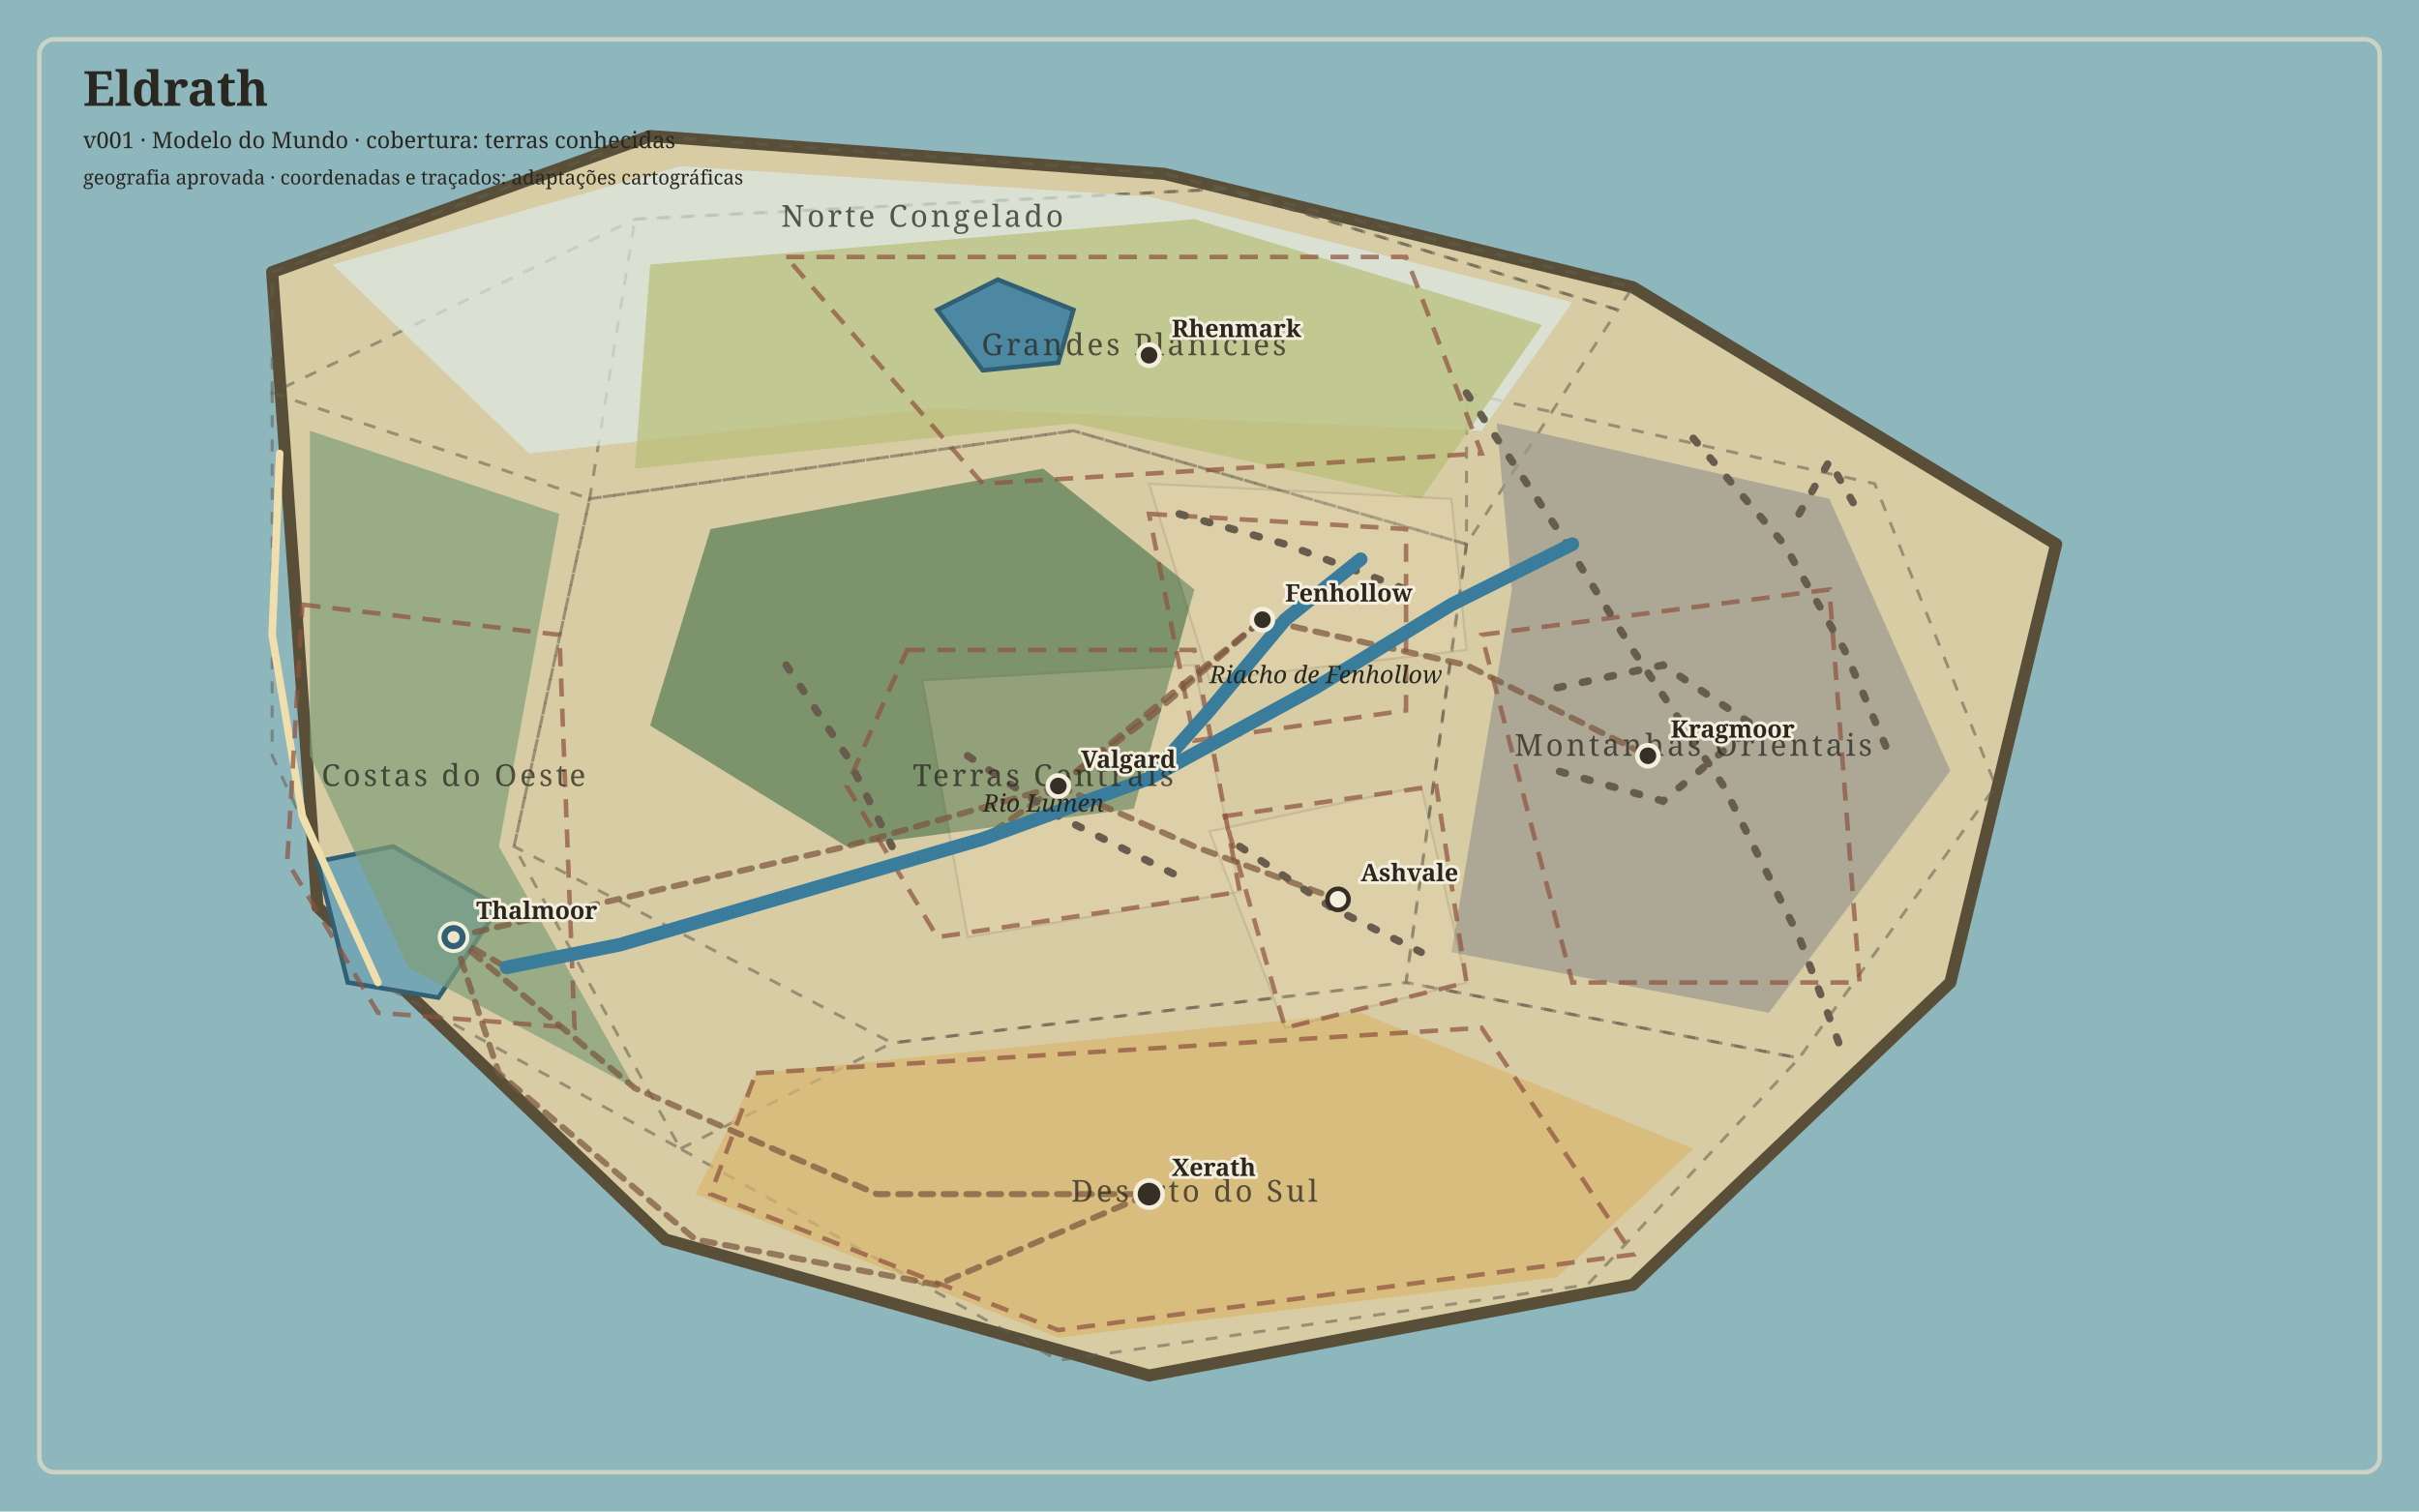
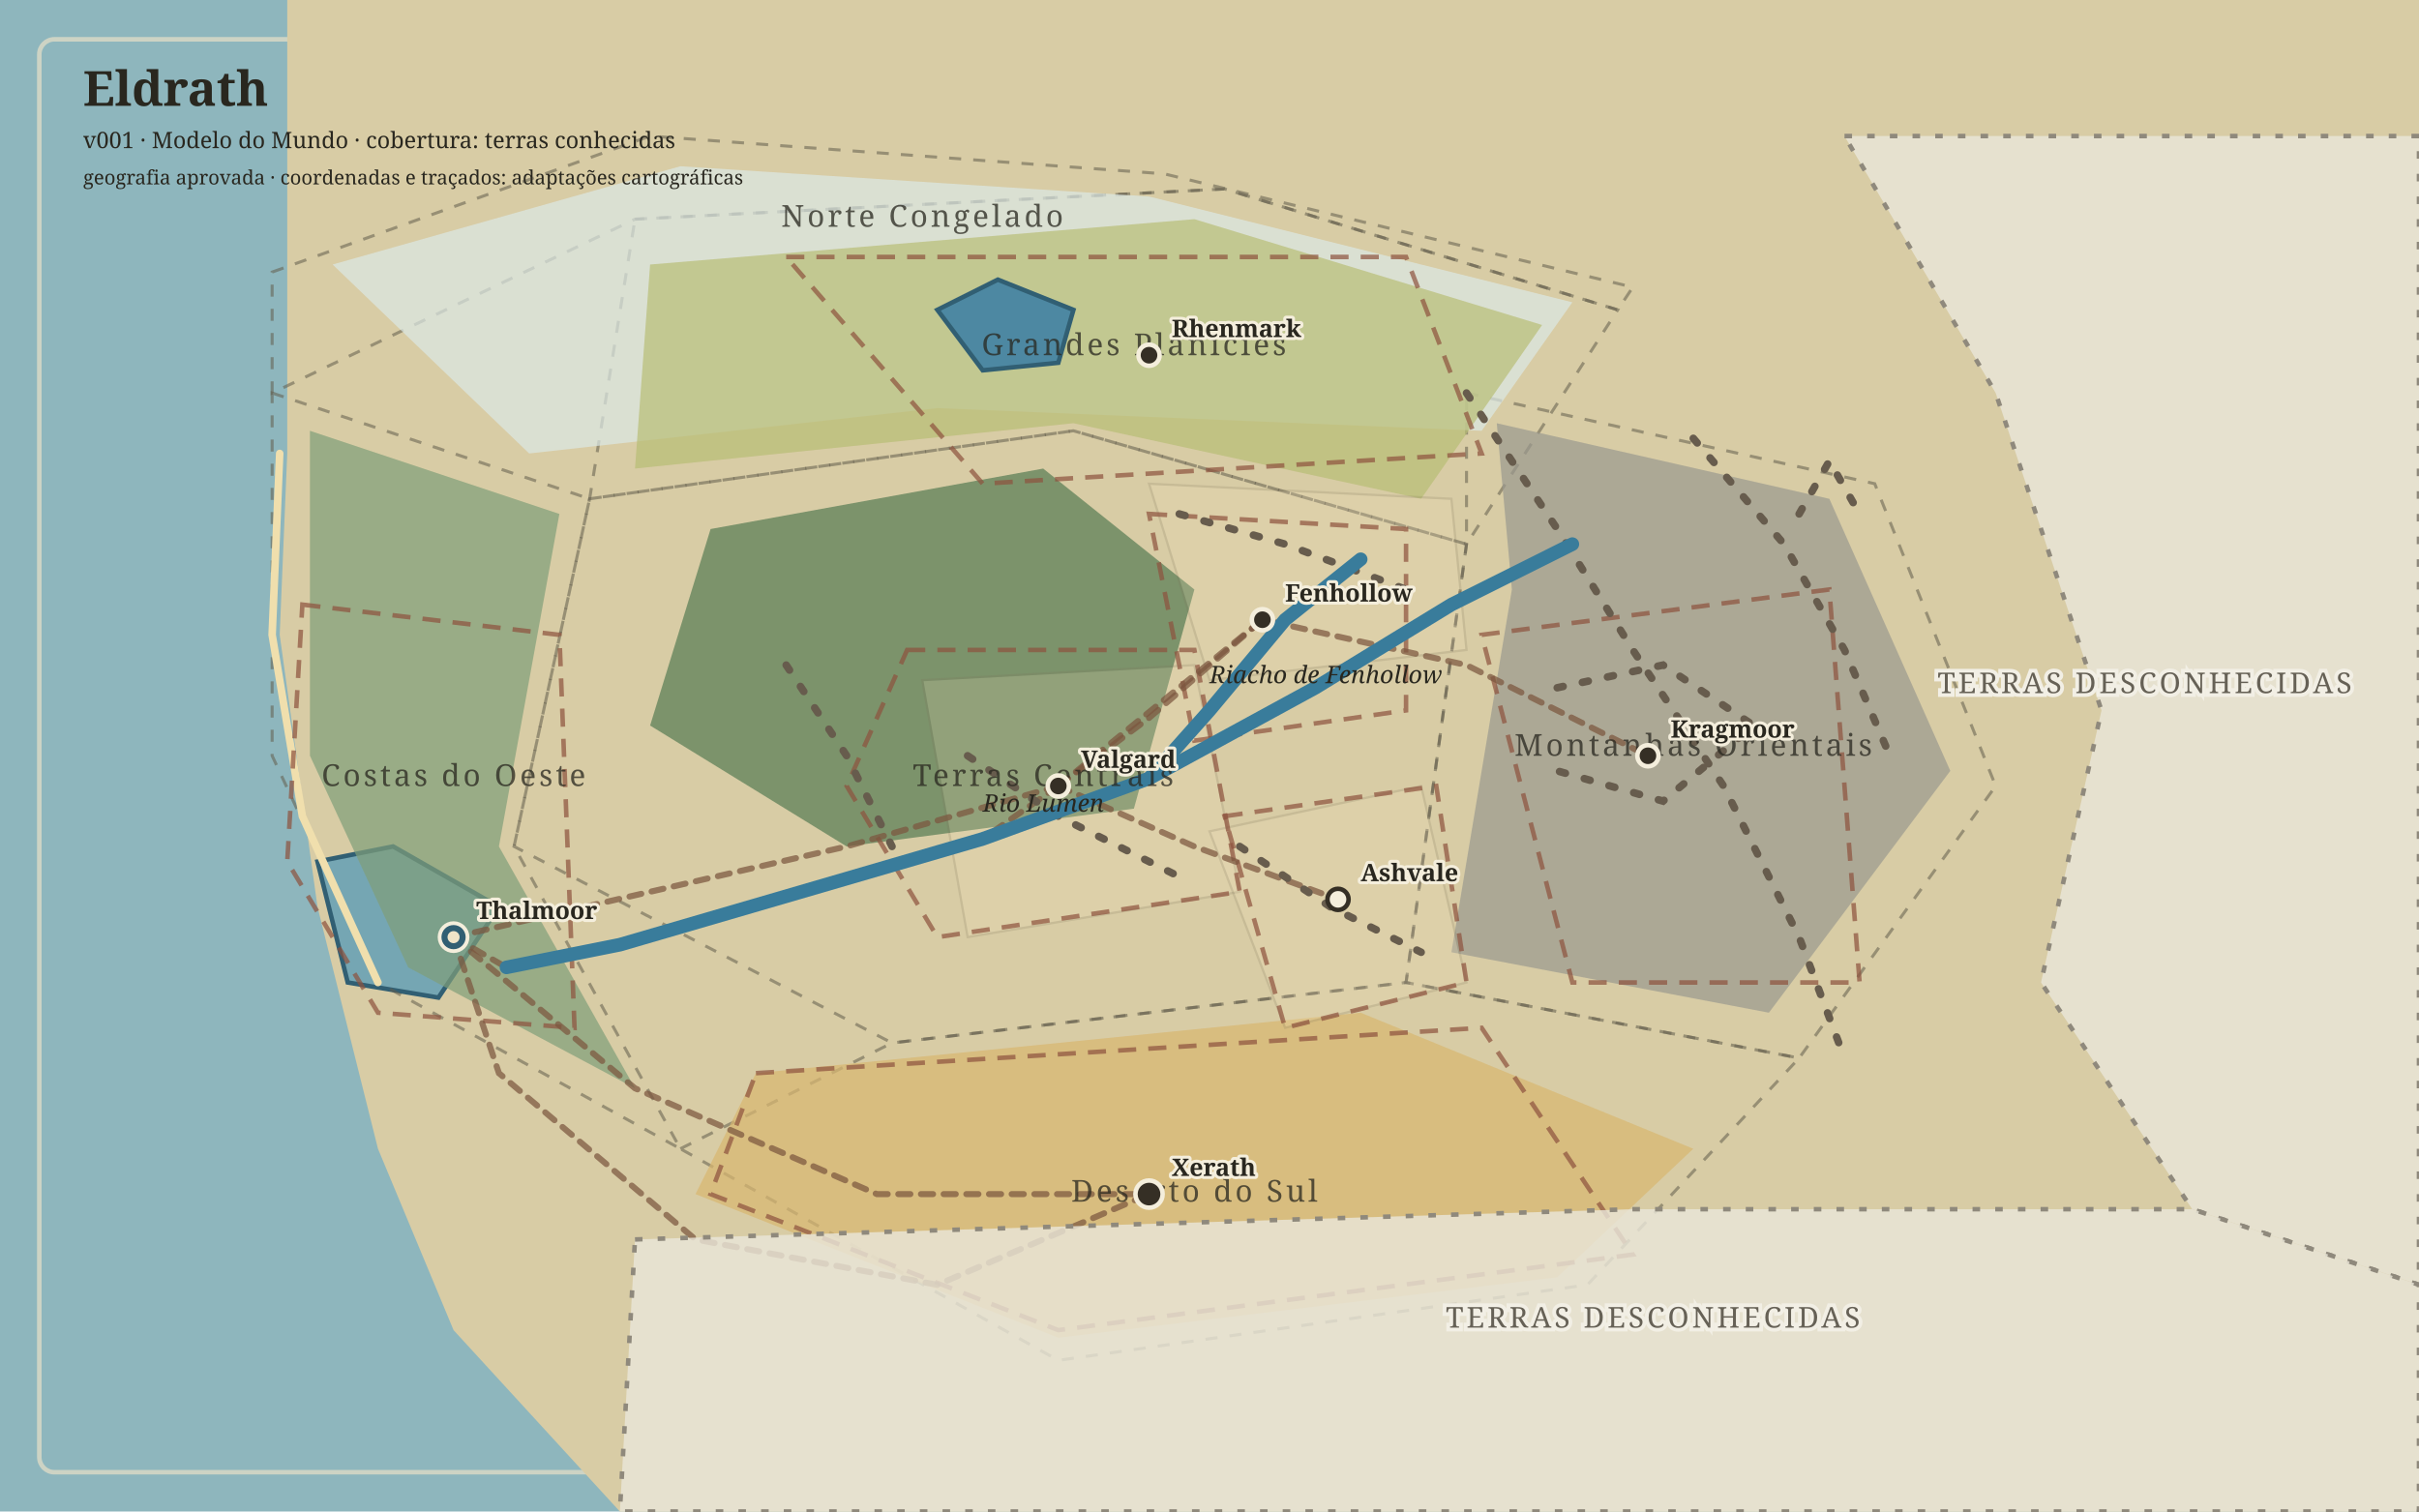
<svg xmlns="http://www.w3.org/2000/svg" viewBox="0 0 1600 1000" role="img" aria-labelledby="map-title map-description">
-   <style>text{font-family:Georgia,serif;fill:#29271f}.region-label{font-size:20px;letter-spacing:2px;opacity:.76}.feature-label{font-size:16px;font-style:italic}.settlement-label{font-size:16px;font-weight:700;paint-order:stroke;stroke:#f4eedc;stroke-width:4px;stroke-linejoin:round}.coast{fill:#d8cca5;stroke:#594f38;stroke-width:8;stroke-linejoin:round}.coastline{fill:none;stroke:#f0dfad;stroke-width:5;stroke-linecap:round}.bay{fill:#75a6b3;stroke:#315f73;stroke-width:3}.region{fill:none;stroke:#625d4c;stroke-width:2;stroke-dasharray:8 8;opacity:.55}.subregion{fill:#f2e4bd;stroke:#786d55;stroke-width:1.5;opacity:.18}.biome{stroke:none;opacity:.7}.territory{fill:none;stroke:#8d513d;stroke-width:3;stroke-dasharray:12 8;opacity:.7}.route{fill:none;stroke:#7b563f;stroke-width:4;stroke-dasharray:8 7;stroke-linecap:round;opacity:.72}.river{fill:none;stroke:#397c9b;stroke-width:9;stroke-linecap:round}.lake{fill:#4d88a2;stroke:#315f73;stroke-width:3}.relief{fill:none;stroke:#675c4d;stroke-width:5;stroke-dasharray:4 13;stroke-linecap:round}.settlement{fill:#352f25;stroke:#f4eedc;stroke-width:3}.neutral{fill:#f4eedc;stroke:#352f25;stroke-width:3}.natural-port{fill:#efe4c8;stroke:#315f73;stroke-width:4}.proposal-area{fill:#b986c8;fill-opacity:.42;stroke:#713b83;stroke-width:4;stroke-dasharray:8 6}.proposal-line{fill:none;stroke:#713b83;stroke-width:5;stroke-dasharray:8 6;stroke-linecap:round}.proposal-point{fill:#d9b6e3;stroke:#713b83;stroke-width:4}</style>
+   <style>text{font-family:Georgia,serif;fill:#29271f}.region-label{font-size:20px;letter-spacing:2px;opacity:.76}.feature-label{font-size:16px;font-style:italic}.settlement-label{font-size:16px;font-weight:700;paint-order:stroke;stroke:#f4eedc;stroke-width:4px;stroke-linejoin:round}.landmass{fill:#d8cca5}.coast{fill:#d8cca5;stroke:#594f38;stroke-width:8;stroke-linejoin:round}.coastline{fill:none;stroke:#f0dfad;stroke-width:5;stroke-linecap:round}.bay{fill:#75a6b3;stroke:#315f73;stroke-width:3}.region{fill:none;stroke:#625d4c;stroke-width:2;stroke-dasharray:8 8;opacity:.55}.subregion{fill:#f2e4bd;stroke:#786d55;stroke-width:1.5;opacity:.18}.biome{stroke:none;opacity:.7}.territory{fill:none;stroke:#8d513d;stroke-width:3;stroke-dasharray:12 8;opacity:.7}.route{fill:none;stroke:#7b563f;stroke-width:4;stroke-dasharray:8 7;stroke-linecap:round;opacity:.72}.river{fill:none;stroke:#397c9b;stroke-width:9;stroke-linecap:round}.lake{fill:#4d88a2;stroke:#315f73;stroke-width:3}.relief{fill:none;stroke:#675c4d;stroke-width:5;stroke-dasharray:4 13;stroke-linecap:round}.settlement{fill:#352f25;stroke:#f4eedc;stroke-width:3}.neutral{fill:#f4eedc;stroke:#352f25;stroke-width:3}.natural-port{fill:#efe4c8;stroke:#315f73;stroke-width:4}.unknown{fill:#e9e5d8;fill-opacity:.82;stroke:#8f897c;stroke-width:3;stroke-dasharray:5 10}.unknown-label{font-size:19px;letter-spacing:2px;fill:#666156;paint-order:stroke;stroke:#f2efe5;stroke-width:5px}.proposal-area{fill:#b986c8;fill-opacity:.42;stroke:#713b83;stroke-width:4;stroke-dasharray:8 6}.proposal-line{fill:none;stroke:#713b83;stroke-width:5;stroke-dasharray:8 6;stroke-linecap:round}.proposal-point{fill:#d9b6e3;stroke:#713b83;stroke-width:4}</style>
  <g id="layer-oceans">
    <rect width="100%" height="100%" fill="#8eb6bd" />
  </g>
  <g id="layer-background">
    <rect x="26" y="26" width="1548" height="948" rx="10" fill="none" stroke="#e8e0c8" stroke-width="3" opacity=".7" />
  </g>
  <g id="layer-continents">
-     <polygon id="continent-eldrath" class="coast" points="180,180 430,90 770,115 1080,190 1360,360 1290,650 1080,850 760,910 440,820 210,600" />
+     <polygon id="continent-eldrath" class="landmass" points="190,0 1600,0 1600,1000 410,1000 300,880 250,760 210,600 185,420 190,300" />
  </g>
  <g id="layer-bays">
    <polygon id="bay-thalmoor" class="bay" points="210,570 260,560 330,600 290,660 230,650" />
  </g>
  <g id="layer-regions">
    <polygon id="region-central" class="region" points="390,330 710,285 970,360 930,650 590,690 340,560" />
    <polygon id="region-west" class="region" points="180,260 390,330 340,560 450,760 250,650 180,500" />
    <polygon id="region-east" class="region" points="970,260 1240,320 1320,520 1190,700 930,650 970,360" />
    <polygon id="region-plains" class="region" points="420,145 810,125 1070,205 970,360 710,285 390,330" />
    <polygon id="region-south" class="region" points="450,760 590,690 930,650 1190,700 1050,850 700,900" />
    <polygon id="region-north" class="region" points="180,180 430,90 770,115 1080,190 1070,205 810,125 420,145 180,260" />
  </g>
  <g id="layer-coasts">
    <polyline id="coast-west" class="coastline" points="185,300 180,420 200,540 250,650" />
  </g>
  <g id="layer-biomes">
    <polygon id="biome-north" class="biome" fill="#dce8e5" points="220,175 450,110 760,130 1040,200 980,285 620,270 350,300" />
    <polygon id="biome-ossandra" class="biome" fill="#557a52" points="470,350 690,310 790,390 750,535 560,560 430,480" />
    <polygon id="biome-plains" class="biome" fill="#b8bd75" points="430,175 790,145 1020,215 940,330 710,280 420,310" />
    <polygon id="biome-xerath" class="biome" fill="#d8b66f" points="500,710 900,670 1120,760 1030,845 700,885 460,790" />
    <polygon id="biome-west-coast" class="biome" fill="#7f9e79" points="205,285 370,340 330,560 420,720 270,640 205,500" />
    <polygon id="biome-east-alpine" class="biome" fill="#9a998f" points="990,280 1210,330 1290,510 1170,670 960,630 1000,390" />
  </g>
  <g id="layer-subregions">
    <polygon id="subregion-valgard-valley" class="subregion" points="610,450 790,440 820,590 640,620" />
    <polygon id="subregion-ashvale-valley" class="subregion" points="800,550 940,520 970,650 850,680" />
    <polygon id="subregion-eastern-hills" class="subregion" points="760,320 960,330 970,430 800,450" />
  </g>
  <g id="layer-territories">
    <polygon id="territory-valgard" class="territory" points="600,430 790,430 820,590 620,620 560,520" />
    <polygon id="territory-fenhollow" class="territory" points="760,340 930,350 930,470 790,490" />
    <polygon id="territory-kragmoor" class="territory" points="980,420 1210,390 1230,650 1040,650" />
    <polygon id="territory-thalmoor" class="territory" points="200,400 370,420 380,680 250,670 190,570" />
    <polygon id="territory-rhenmark" class="territory" points="520,170 930,170 980,300 650,320" />
    <polygon id="territory-xerath" class="territory" points="500,710 980,680 1080,830 700,880 470,790" />
    <polygon id="territory-ashvale" class="territory" points="810,540 950,520 970,650 850,680" />
  </g>
  <g id="layer-lakes">
    <polygon id="lake-winds" class="lake" points="620,205 660,185 710,205 700,240 650,245" />
  </g>
  <g id="layer-routes">
    <polyline id="route-valgard-fenhollow" class="route" points="700,520 760,475 835,410" />
    <polyline id="route-valgard-ashvale" class="route" points="700,520 790,560 885,595" />
    <polyline id="route-valgard-kragmoor" class="route" points="700,520 835,410 970,440 1090,500" />
    <polyline id="route-valgard-thalmoor" class="route" points="700,520 560,560 430,590 300,620" />
    <polyline id="route-thalmoor-xerath" class="route" points="300,620 420,720 580,790 760,790" />
    <polyline id="route-lumen-fluvial" class="route" points="700,520 650,555 530,590 410,625 335,640 300,620" />
    <polyline id="route-thalmoor-xerath-maritime" class="route" points="300,620 330,710 460,820 620,850 760,790" />
  </g>
  <g id="layer-relief">
    <polyline id="relief-eastern-mountains" class="relief" points="970,260 1030,350 1080,430 1140,520 1190,620 1220,700" />
    <polyline id="relief-grey-mountains" class="relief" points="1120,290 1180,360 1220,430 1250,500" />
    <polyline id="relief-eastern-hills" class="relief" points="780,340 850,360 930,390" />
    <polyline id="relief-western-hills" class="relief" points="520,440 560,500 590,560" />
    <polyline id="relief-valgard-valley" class="relief" points="640,500 700,540 780,580" />
    <polyline id="relief-ashvale-valley" class="relief" points="820,560 880,600 940,630" />
    <polyline id="relief-vigil-peak" class="relief" points="1190,340 1210,305 1230,340" />
    <polyline id="relief-kragmoor-plateau" class="relief" points="1030,455 1100,440 1160,480 1100,530 1030,510" />
  </g>
  <g id="layer-rivers">
    <polyline id="river-lumen" class="river" points="1040,360 960,400 870,455 760,515 650,555 530,590 410,625 335,640" />
    <text class="feature-label" x="650" y="537">Rio Lumen</text>
    <polyline id="river-fenhollow" class="river" points="900,370 850,410 800,470 760,515" />
    <text class="feature-label" x="800" y="452">Riacho de Fenhollow</text>
  </g>
  <g id="layer-region-labels">
    <text id="label-region-central" class="region-label" x="690" y="520" text-anchor="middle">Terras Centrais</text>
    <text id="label-region-west" class="region-label" x="300" y="520" text-anchor="middle">Costas do Oeste</text>
    <text id="label-region-east" class="region-label" x="1120" y="500" text-anchor="middle">Montanhas Orientais</text>
    <text id="label-region-plains" class="region-label" x="750" y="235" text-anchor="middle">Grandes Planícies</text>
    <text id="label-region-south" class="region-label" x="790" y="795" text-anchor="middle">Deserto do Sul</text>
    <text id="label-region-north" class="region-label" x="610" y="150" text-anchor="middle">Norte Congelado</text>
  </g>
  <g id="layer-settlements">
    <g id="settlement-valgard">
      <circle class="settlement" cx="700" cy="520" r="7" />
      <text class="settlement-label" x="715" y="508">Valgard</text>
    </g>
    <g id="settlement-fenhollow">
      <circle class="settlement" cx="835" cy="410" r="7" />
      <text class="settlement-label" x="850" y="398">Fenhollow</text>
    </g>
    <g id="settlement-ashvale">
      <circle class="neutral" cx="885" cy="595" r="7" />
      <text class="settlement-label" x="900" y="583">Ashvale</text>
    </g>
    <g id="settlement-kragmoor">
      <circle class="settlement" cx="1090" cy="500" r="7" />
      <text class="settlement-label" x="1105" y="488">Kragmoor</text>
    </g>
    <g id="settlement-thalmoor">
      <circle class="settlement" cx="300" cy="620" r="9" />
      <text class="settlement-label" x="315" y="608">Thalmoor</text>
    </g>
    <g id="settlement-rhenmark">
      <circle class="settlement" cx="760" cy="235" r="7" />
      <text class="settlement-label" x="775" y="223">Rhenmark</text>
    </g>
    <g id="settlement-xerath">
      <circle class="settlement" cx="760" cy="790" r="9" />
      <text class="settlement-label" x="775" y="778">Xerath</text>
    </g>
  </g>
  <g id="layer-natural-ports">
    <circle id="natural-port-thalmoor" class="natural-port" cx="300" cy="620" r="6" />
  </g>
  <g id="layer-proposals">
  </g>
+   <g id="layer-unknown-regions">
+     <polygon id="unknown-east" class="unknown" points="1220,90 1600,90 1600,850 1450,800 1350,650 1390,470 1320,260" />
+     <text id="label-unknown-east" class="unknown-label" x="1418.57" y="458.571" text-anchor="middle">TERRAS DESCONHECIDAS</text>
+     <polygon id="unknown-south" class="unknown" points="420,820 1080,800 1450,800 1600,850 1600,1000 410,1000" />
+     <text id="label-unknown-south" class="unknown-label" x="1093.33" y="878.333" text-anchor="middle">TERRAS DESCONHECIDAS</text>
+   </g>
  <g id="layer-metadata">
    <text x="55" y="70" font-size="32" font-weight="700">Eldrath</text>
    <text x="55" y="98" font-size="15">v001 · Modelo do Mundo · cobertura: terras conhecidas</text>
    <text x="55" y="122" font-size="13">geografia aprovada · coordenadas e traçados: adaptações cartográficas</text>
  </g>
</svg>
